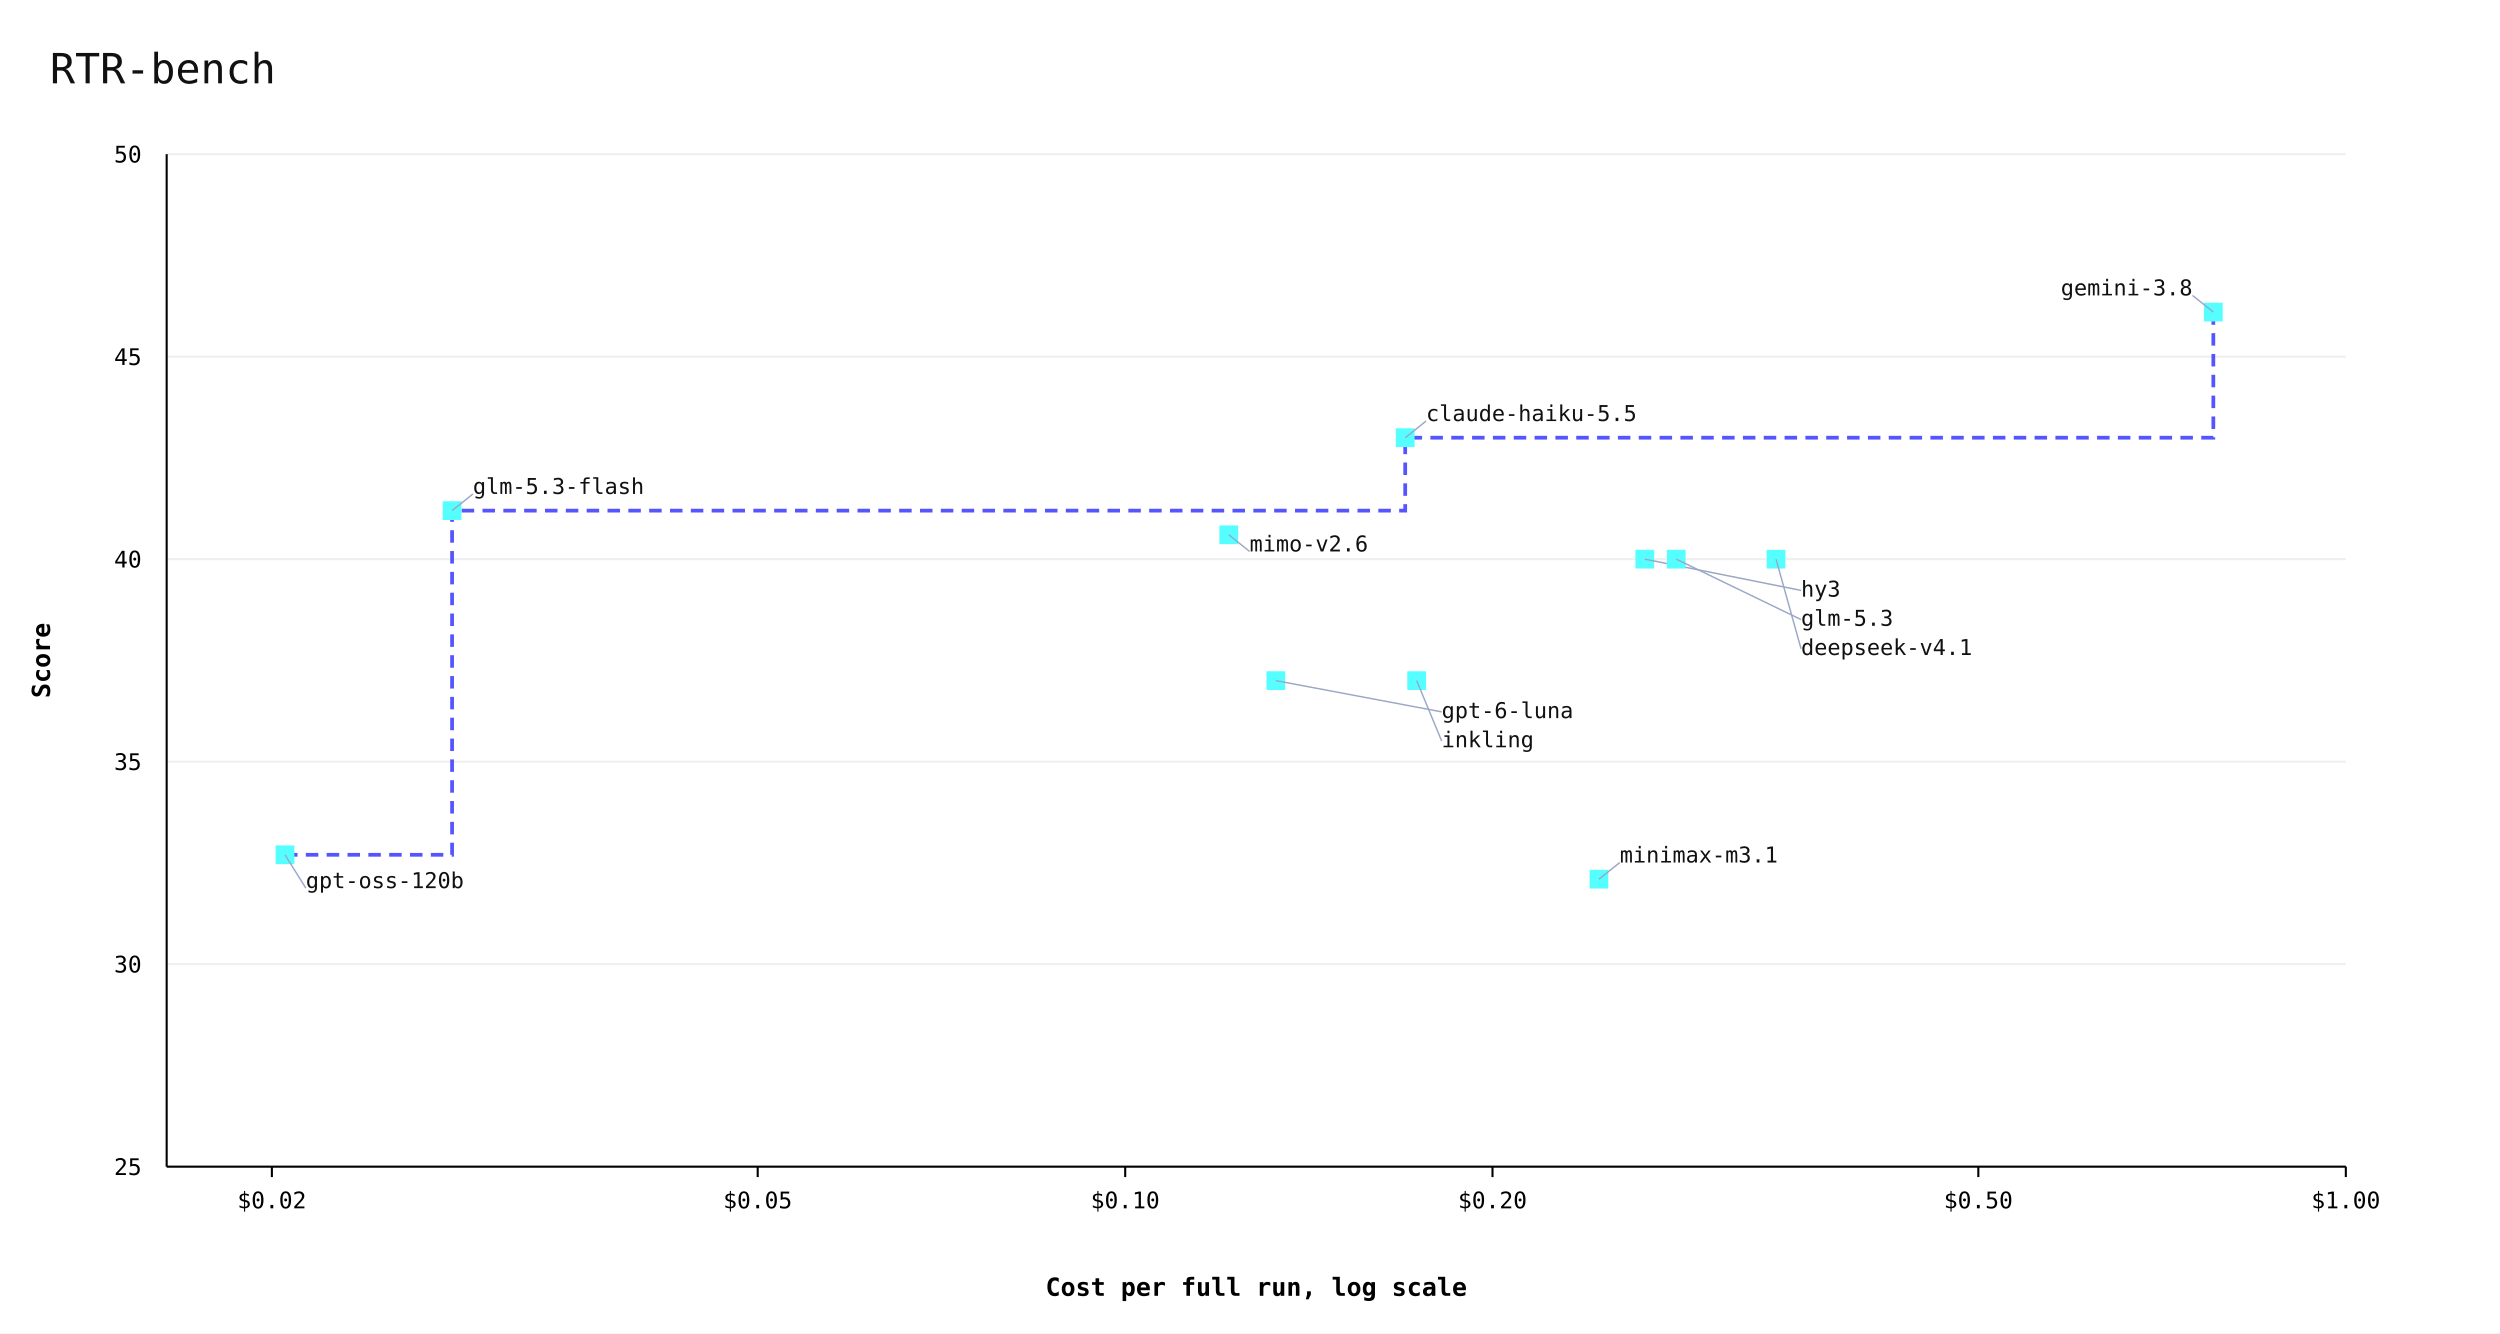
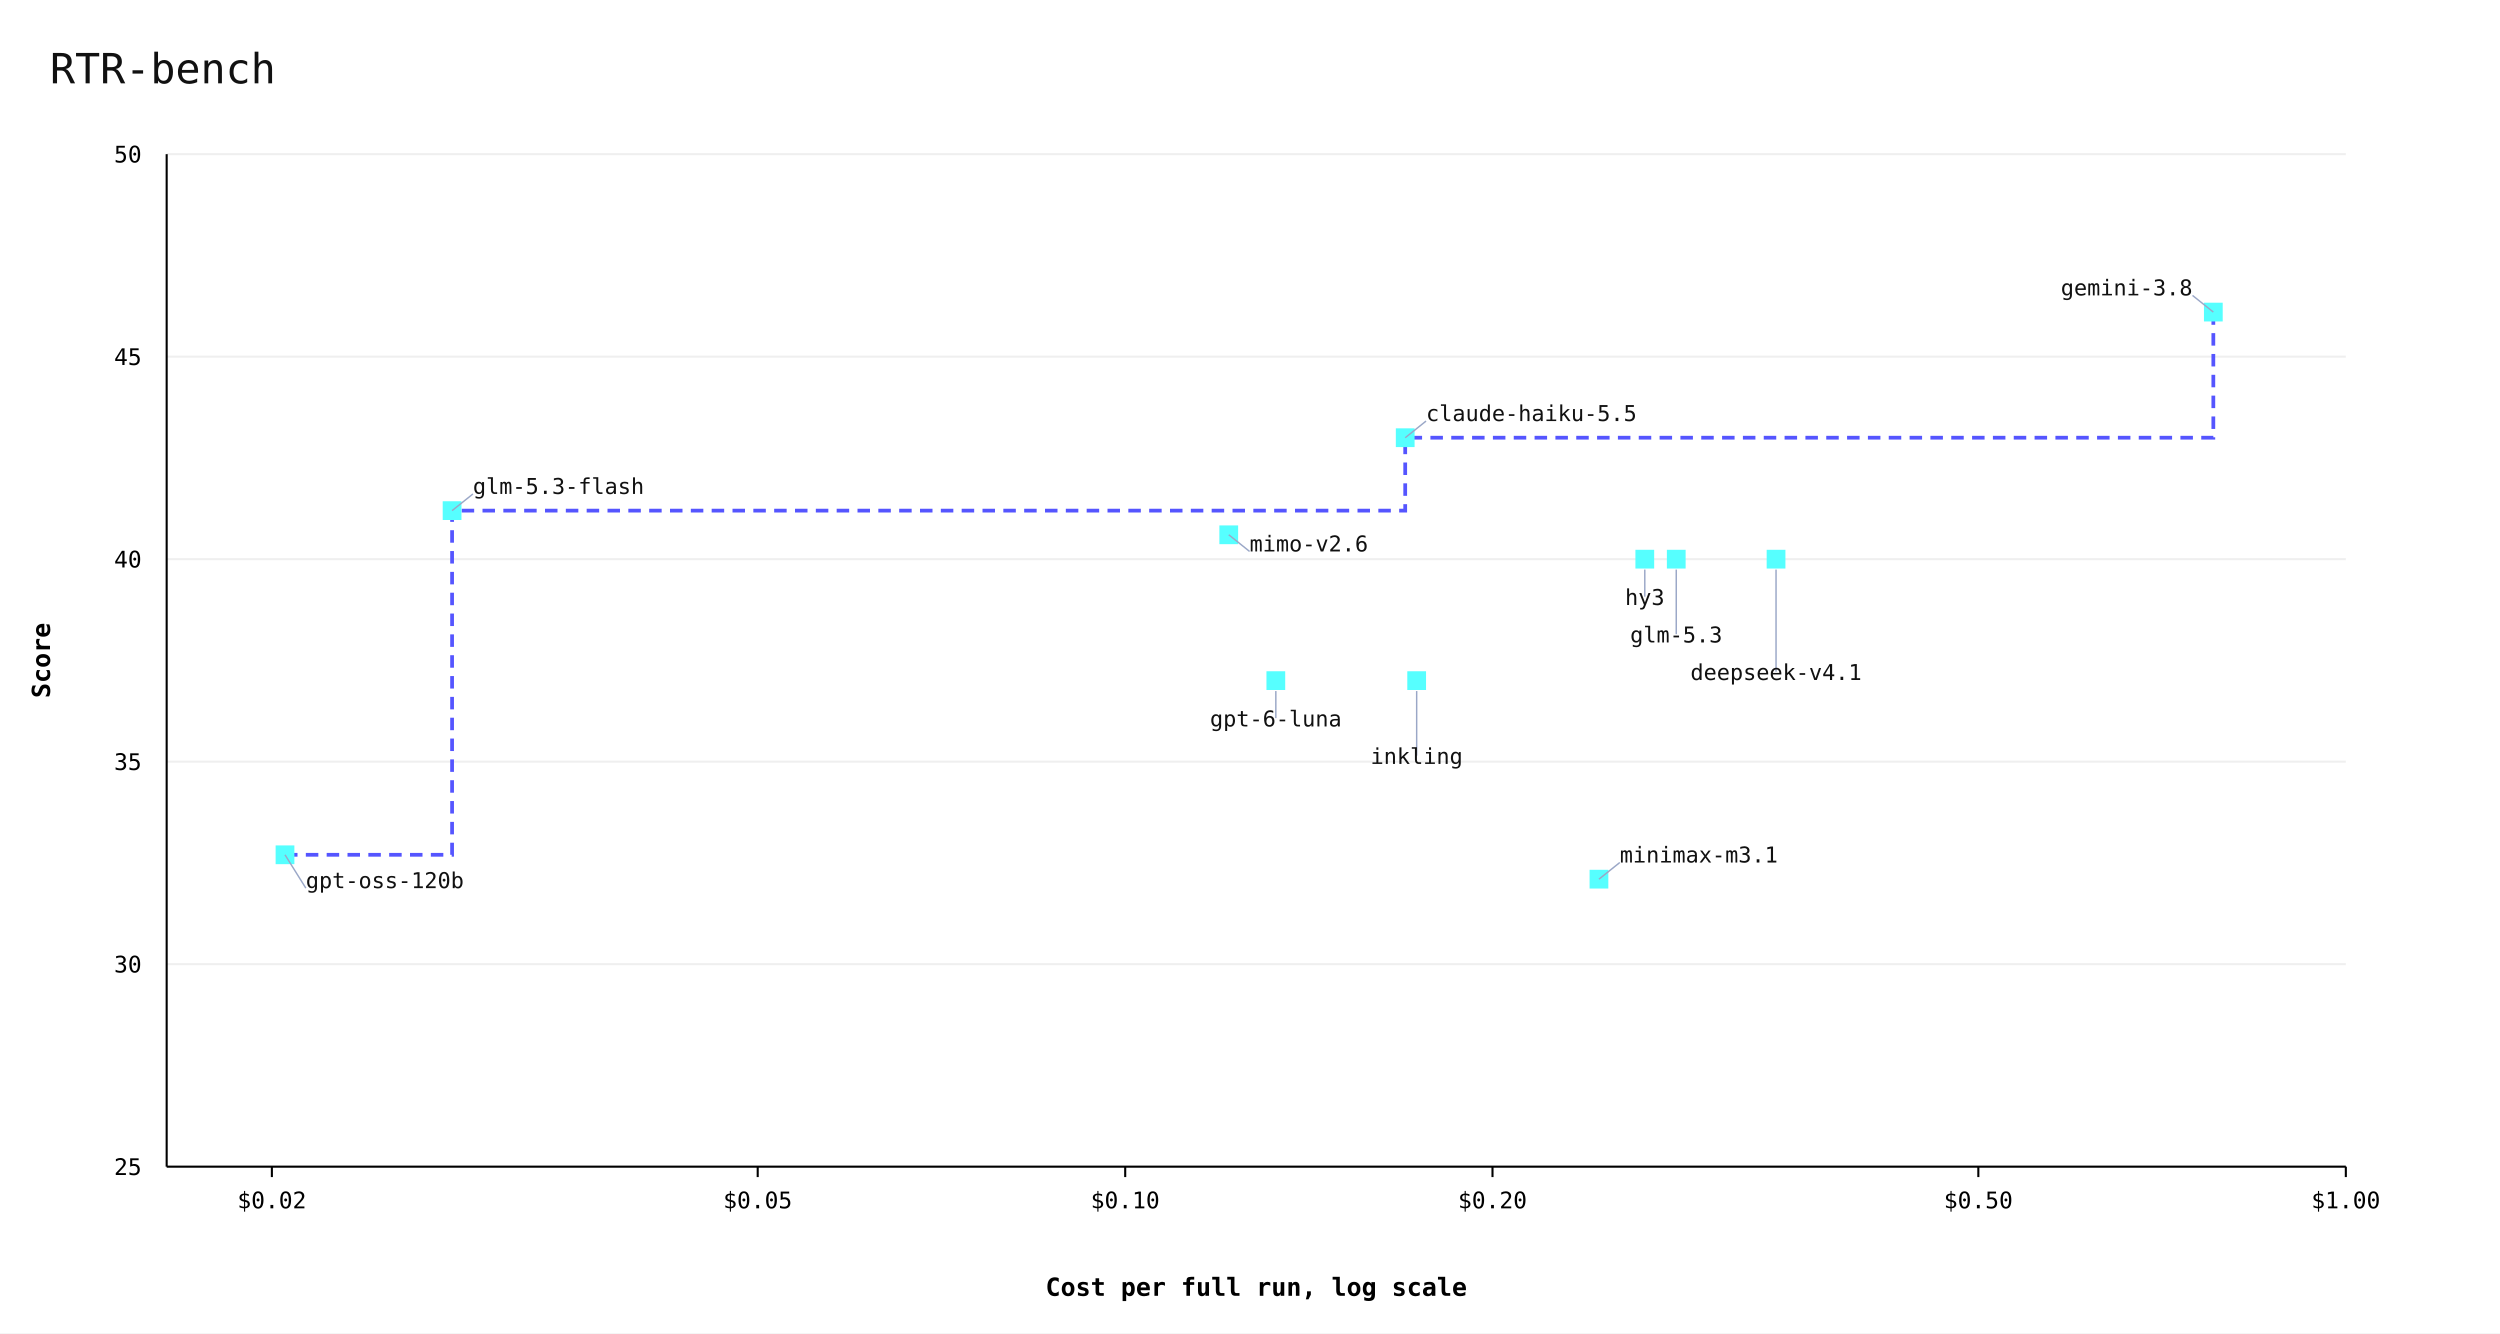
<svg xmlns="http://www.w3.org/2000/svg" width="1200" height="640" viewBox="0 0 1200 640">
  <rect width="100%" height="100%" fill="#fff" />
  <text x="24" y="40" font-family="ui-monospace, SFMono-Regular, Menlo, monospace" font-size="20" fill="#111">RTR-bench</text>
  <line x1="80" y1="560.0" x2="1126" y2="560.0" stroke="#efefef" />
  <text x="68" y="564.0" text-anchor="end" font-family="ui-monospace, monospace" font-size="11" fill="#000">25</text>
  <line x1="80" y1="462.8" x2="1126" y2="462.8" stroke="#efefef" />
  <text x="68" y="466.8" text-anchor="end" font-family="ui-monospace, monospace" font-size="11" fill="#000">30</text>
  <line x1="80" y1="365.6" x2="1126" y2="365.6" stroke="#efefef" />
  <text x="68" y="369.6" text-anchor="end" font-family="ui-monospace, monospace" font-size="11" fill="#000">35</text>
  <line x1="80" y1="268.4" x2="1126" y2="268.4" stroke="#efefef" />
  <text x="68" y="272.4" text-anchor="end" font-family="ui-monospace, monospace" font-size="11" fill="#000">40</text>
  <line x1="80" y1="171.2" x2="1126" y2="171.2" stroke="#efefef" />
  <text x="68" y="175.2" text-anchor="end" font-family="ui-monospace, monospace" font-size="11" fill="#000">45</text>
  <line x1="80" y1="74.0" x2="1126" y2="74.0" stroke="#efefef" />
  <text x="68" y="78.0" text-anchor="end" font-family="ui-monospace, monospace" font-size="11" fill="#000">50</text>
  <line x1="80" y1="74" x2="80" y2="560" stroke="#000" />
  <text transform="translate(24 317) rotate(-90)" text-anchor="middle" font-family="ui-monospace, monospace" font-size="12" font-weight="bold" fill="#000">Score</text>
  <line x1="80" y1="560" x2="1126" y2="560" stroke="#000" />
  <line x1="130.5" y1="560" x2="130.5" y2="565" stroke="#000" />
  <text x="130.5" y="580" text-anchor="middle" font-family="ui-monospace, monospace" font-size="11" fill="#000">$0.02</text>
  <line x1="363.7" y1="560" x2="363.7" y2="565" stroke="#000" />
  <text x="363.7" y="580" text-anchor="middle" font-family="ui-monospace, monospace" font-size="11" fill="#000">$0.05</text>
  <line x1="540.1" y1="560" x2="540.1" y2="565" stroke="#000" />
  <text x="540.1" y="580" text-anchor="middle" font-family="ui-monospace, monospace" font-size="11" fill="#000">$0.10</text>
  <line x1="716.4" y1="560" x2="716.4" y2="565" stroke="#000" />
  <text x="716.4" y="580" text-anchor="middle" font-family="ui-monospace, monospace" font-size="11" fill="#000">$0.20</text>
  <line x1="949.6" y1="560" x2="949.6" y2="565" stroke="#000" />
  <text x="949.6" y="580" text-anchor="middle" font-family="ui-monospace, monospace" font-size="11" fill="#000">$0.50</text>
  <line x1="1126.0" y1="560" x2="1126.0" y2="565" stroke="#000" />
  <text x="1126.0" y="580" text-anchor="middle" font-family="ui-monospace, monospace" font-size="11" fill="#000">$1.00</text>
  <text x="603" y="622" text-anchor="middle" font-family="ui-monospace, monospace" font-size="12" font-weight="bold" fill="#000">Cost per full run, log scale</text>
  <path d="M 136.8 410.3 L 217.0 410.3 L 217.0 245.1 L 674.5 245.1 L 674.5 210.1 L 1062.4 210.1 L 1062.4 149.8" fill="none" stroke="#5555FF" stroke-width="1.8" stroke-dasharray="6 4" />
  <rect x="132.3" y="405.8" width="9" height="9" fill="#56FFFF" />
  <line x1="136.8" y1="410.3" x2="146.8" y2="426.3" stroke="#9aa7c7" stroke-width="0.7" />
  <text x="146.8" y="426.3" text-anchor="start" font-family="ui-monospace, monospace" font-size="10.5" fill="#111">gpt-oss-120b</text>
  <rect x="212.5" y="240.6" width="9" height="9" fill="#56FFFF" />
  <line x1="217.0" y1="245.1" x2="227.0" y2="237.1" stroke="#9aa7c7" stroke-width="0.7" />
  <text x="227.0" y="237.1" text-anchor="start" font-family="ui-monospace, monospace" font-size="10.5" fill="#111">glm-5.3-flash</text>
  <rect x="585.3" y="252.2" width="9" height="9" fill="#56FFFF" />
  <line x1="589.8" y1="256.7" x2="599.8" y2="264.7" stroke="#9aa7c7" stroke-width="0.7" />
  <text x="599.8" y="264.7" text-anchor="start" font-family="ui-monospace, monospace" font-size="10.5" fill="#111">mimo-v2.6</text>
  <rect x="607.9" y="322.2" width="9" height="9" fill="#56FFFF" />
-   <line x1="612.4" y1="326.7" x2="692.0" y2="341.7" stroke="#9aa7c7" stroke-width="0.7" />
-   <text x="692.0" y="344.7" text-anchor="start" font-family="ui-monospace, monospace" font-size="10.5" fill="#111">gpt-6-luna</text>
+   <line x1="612.4" y1="331.7" x2="612.4" y2="344.7" stroke="#9aa7c7" stroke-width="0.7" />
+   <text x="612.4" y="348.7" text-anchor="middle" font-family="ui-monospace, monospace" font-size="10.5" fill="#111">gpt-6-luna</text>
  <rect x="670.0" y="205.6" width="9" height="9" fill="#56FFFF" />
  <line x1="674.5" y1="210.1" x2="684.5" y2="202.1" stroke="#9aa7c7" stroke-width="0.7" />
  <text x="684.5" y="202.1" text-anchor="start" font-family="ui-monospace, monospace" font-size="10.5" fill="#111">claude-haiku-5.5</text>
  <rect x="675.5" y="322.2" width="9" height="9" fill="#56FFFF" />
-   <line x1="680.0" y1="326.7" x2="692.0" y2="355.7" stroke="#9aa7c7" stroke-width="0.7" />
-   <text x="692.0" y="358.7" text-anchor="start" font-family="ui-monospace, monospace" font-size="10.5" fill="#111">inkling</text>
+   <line x1="680.0" y1="331.7" x2="680.0" y2="362.7" stroke="#9aa7c7" stroke-width="0.7" />
+   <text x="680.0" y="366.7" text-anchor="middle" font-family="ui-monospace, monospace" font-size="10.5" fill="#111">inkling</text>
  <rect x="763.0" y="417.5" width="9" height="9" fill="#56FFFF" />
  <line x1="767.5" y1="422.0" x2="777.5" y2="414.0" stroke="#9aa7c7" stroke-width="0.7" />
  <text x="777.5" y="414.0" text-anchor="start" font-family="ui-monospace, monospace" font-size="10.5" fill="#111">minimax-m3.1</text>
  <rect x="785.0" y="263.9" width="9" height="9" fill="#56FFFF" />
-   <line x1="789.5" y1="268.4" x2="864.5" y2="283.4" stroke="#9aa7c7" stroke-width="0.7" />
-   <text x="864.5" y="286.4" text-anchor="start" font-family="ui-monospace, monospace" font-size="10.5" fill="#111">hy3</text>
+   <line x1="789.5" y1="273.4" x2="789.5" y2="286.4" stroke="#9aa7c7" stroke-width="0.7" />
+   <text x="789.5" y="290.4" text-anchor="middle" font-family="ui-monospace, monospace" font-size="10.5" fill="#111">hy3</text>
  <rect x="800.1" y="263.9" width="9" height="9" fill="#56FFFF" />
-   <line x1="804.6" y1="268.4" x2="864.5" y2="297.4" stroke="#9aa7c7" stroke-width="0.7" />
-   <text x="864.5" y="300.4" text-anchor="start" font-family="ui-monospace, monospace" font-size="10.5" fill="#111">glm-5.3</text>
+   <line x1="804.6" y1="273.4" x2="804.6" y2="304.4" stroke="#9aa7c7" stroke-width="0.7" />
+   <text x="804.6" y="308.4" text-anchor="middle" font-family="ui-monospace, monospace" font-size="10.5" fill="#111">glm-5.3</text>
  <rect x="848.0" y="263.9" width="9" height="9" fill="#56FFFF" />
-   <line x1="852.5" y1="268.4" x2="864.5" y2="311.4" stroke="#9aa7c7" stroke-width="0.7" />
-   <text x="864.5" y="314.4" text-anchor="start" font-family="ui-monospace, monospace" font-size="10.5" fill="#111">deepseek-v4.1</text>
+   <line x1="852.5" y1="273.4" x2="852.5" y2="322.4" stroke="#9aa7c7" stroke-width="0.7" />
+   <text x="852.5" y="326.4" text-anchor="middle" font-family="ui-monospace, monospace" font-size="10.5" fill="#111">deepseek-v4.1</text>
  <rect x="1057.9" y="145.3" width="9" height="9" fill="#56FFFF" />
  <line x1="1062.4" y1="149.8" x2="1052.4" y2="141.8" stroke="#9aa7c7" stroke-width="0.7" />
  <text x="1052.4" y="141.8" text-anchor="end" font-family="ui-monospace, monospace" font-size="10.5" fill="#111">gemini-3.8</text>
</svg>
